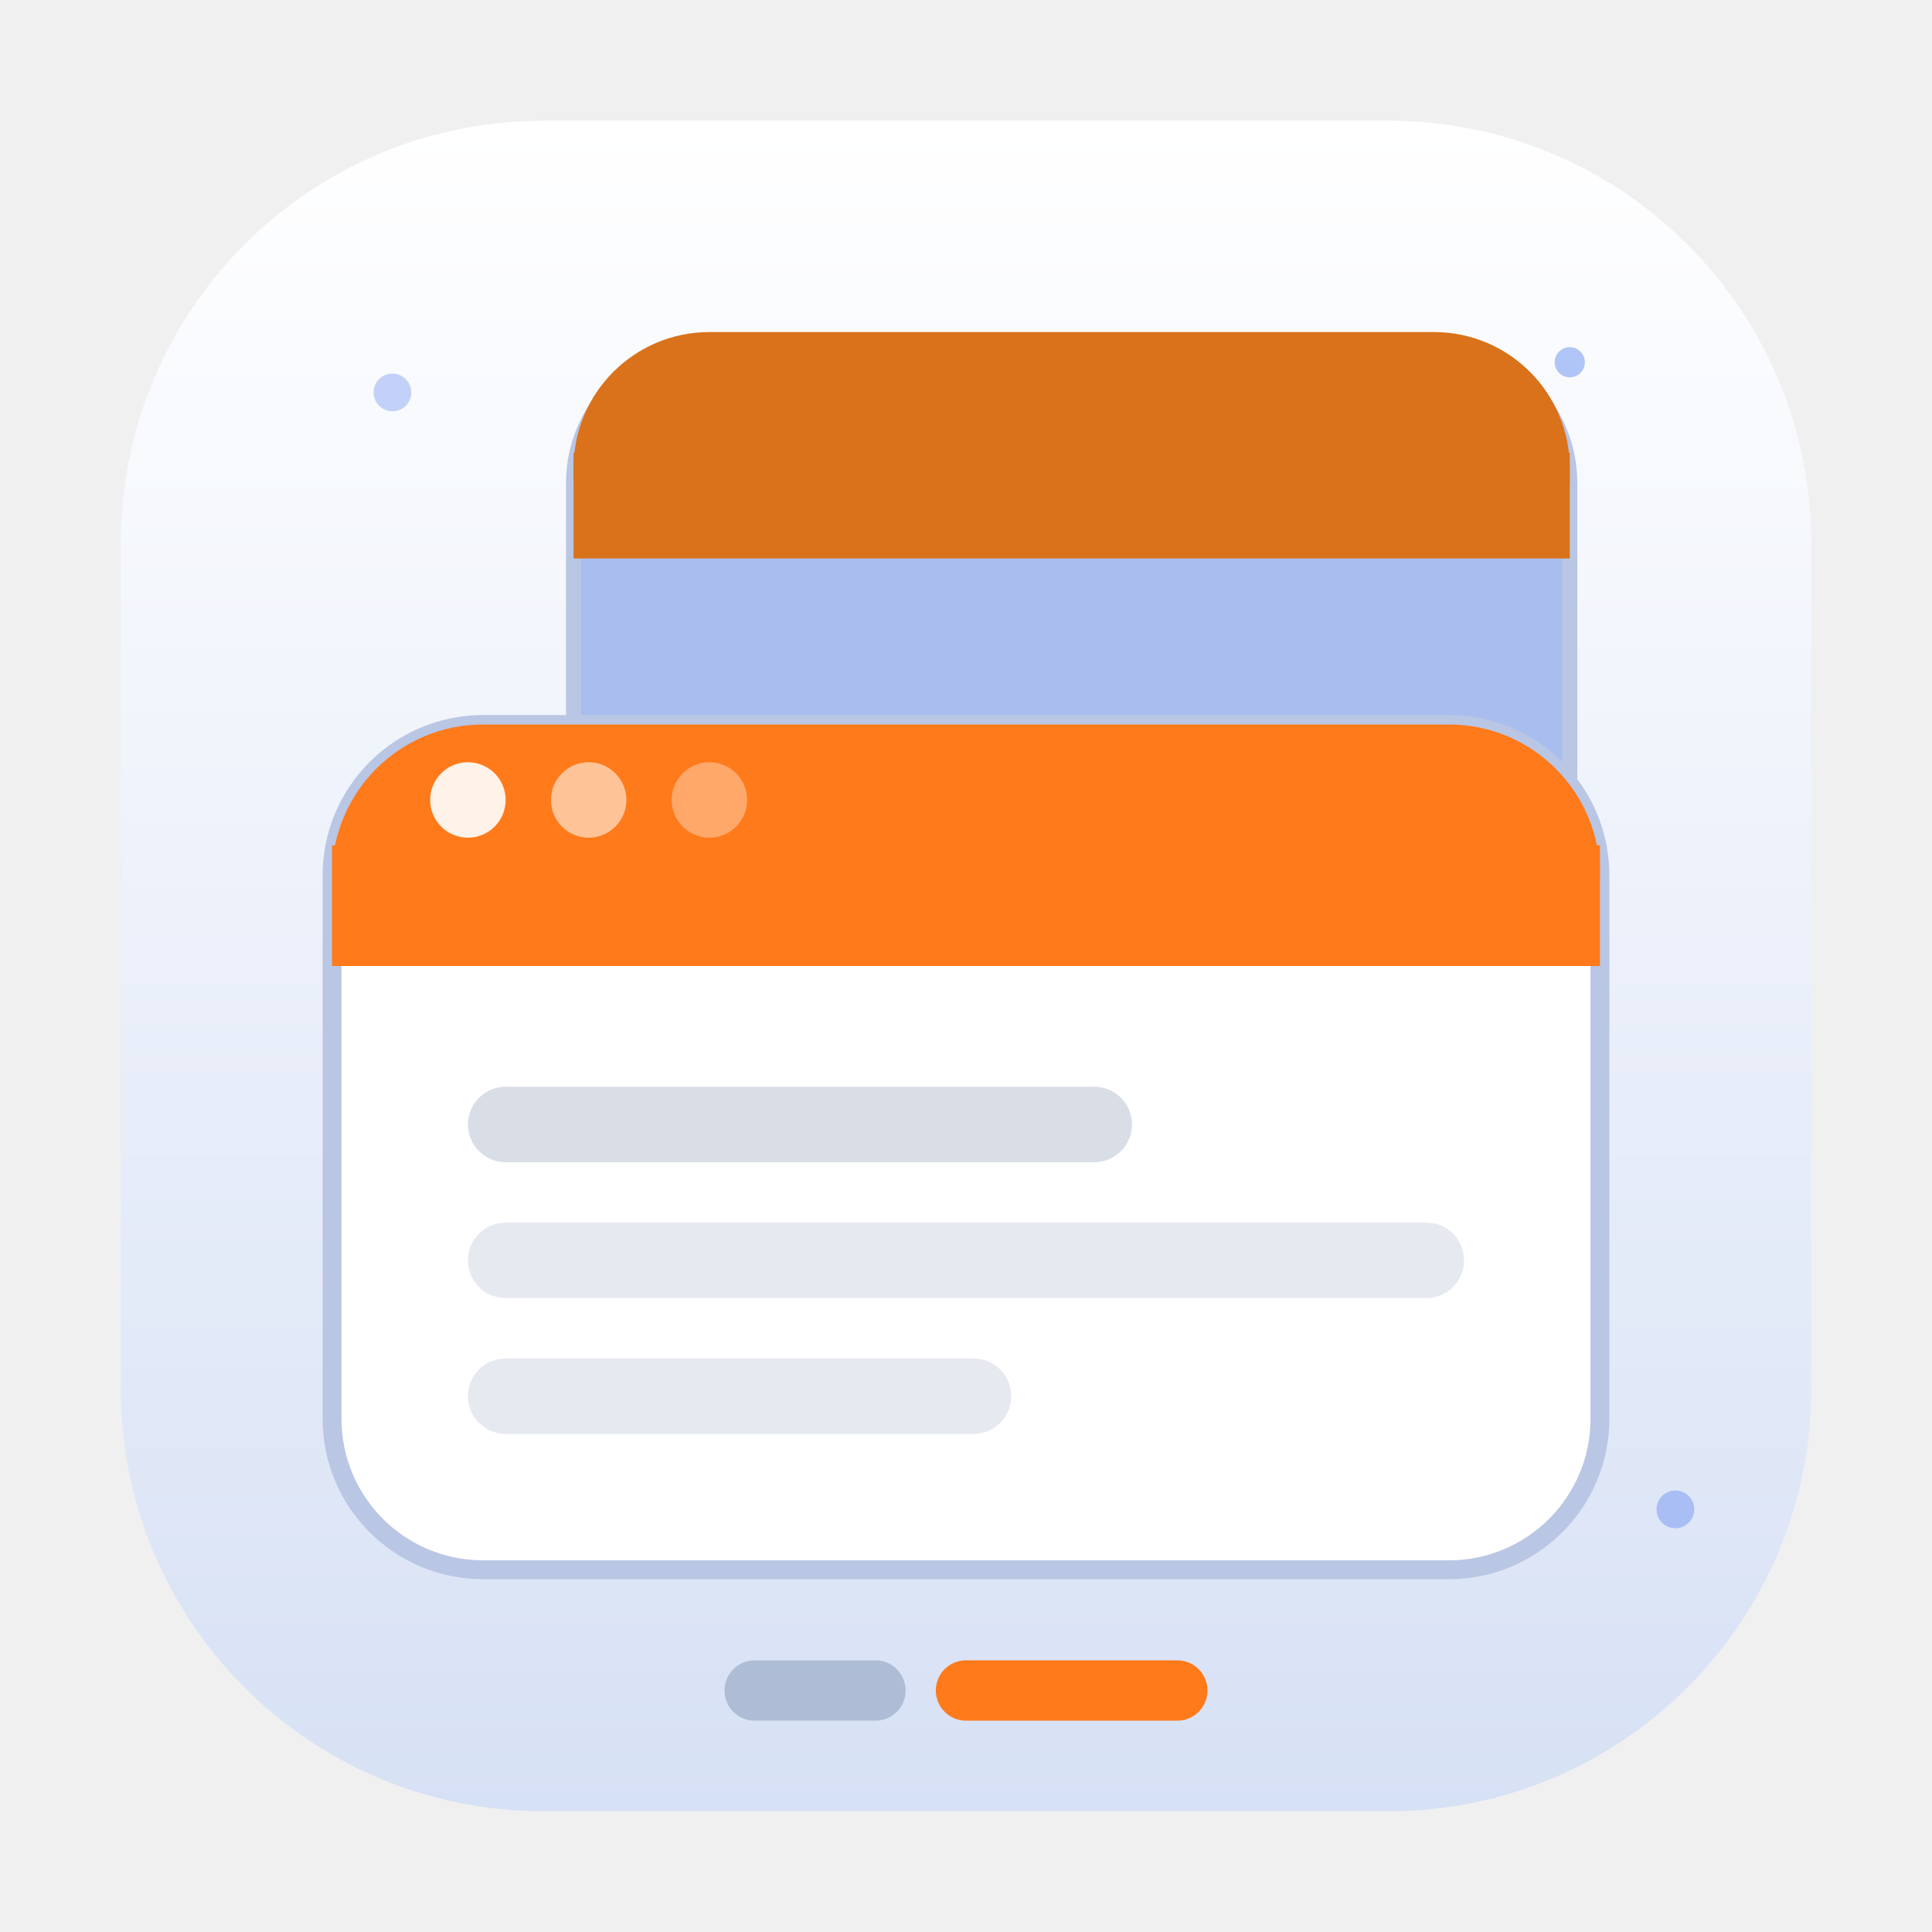
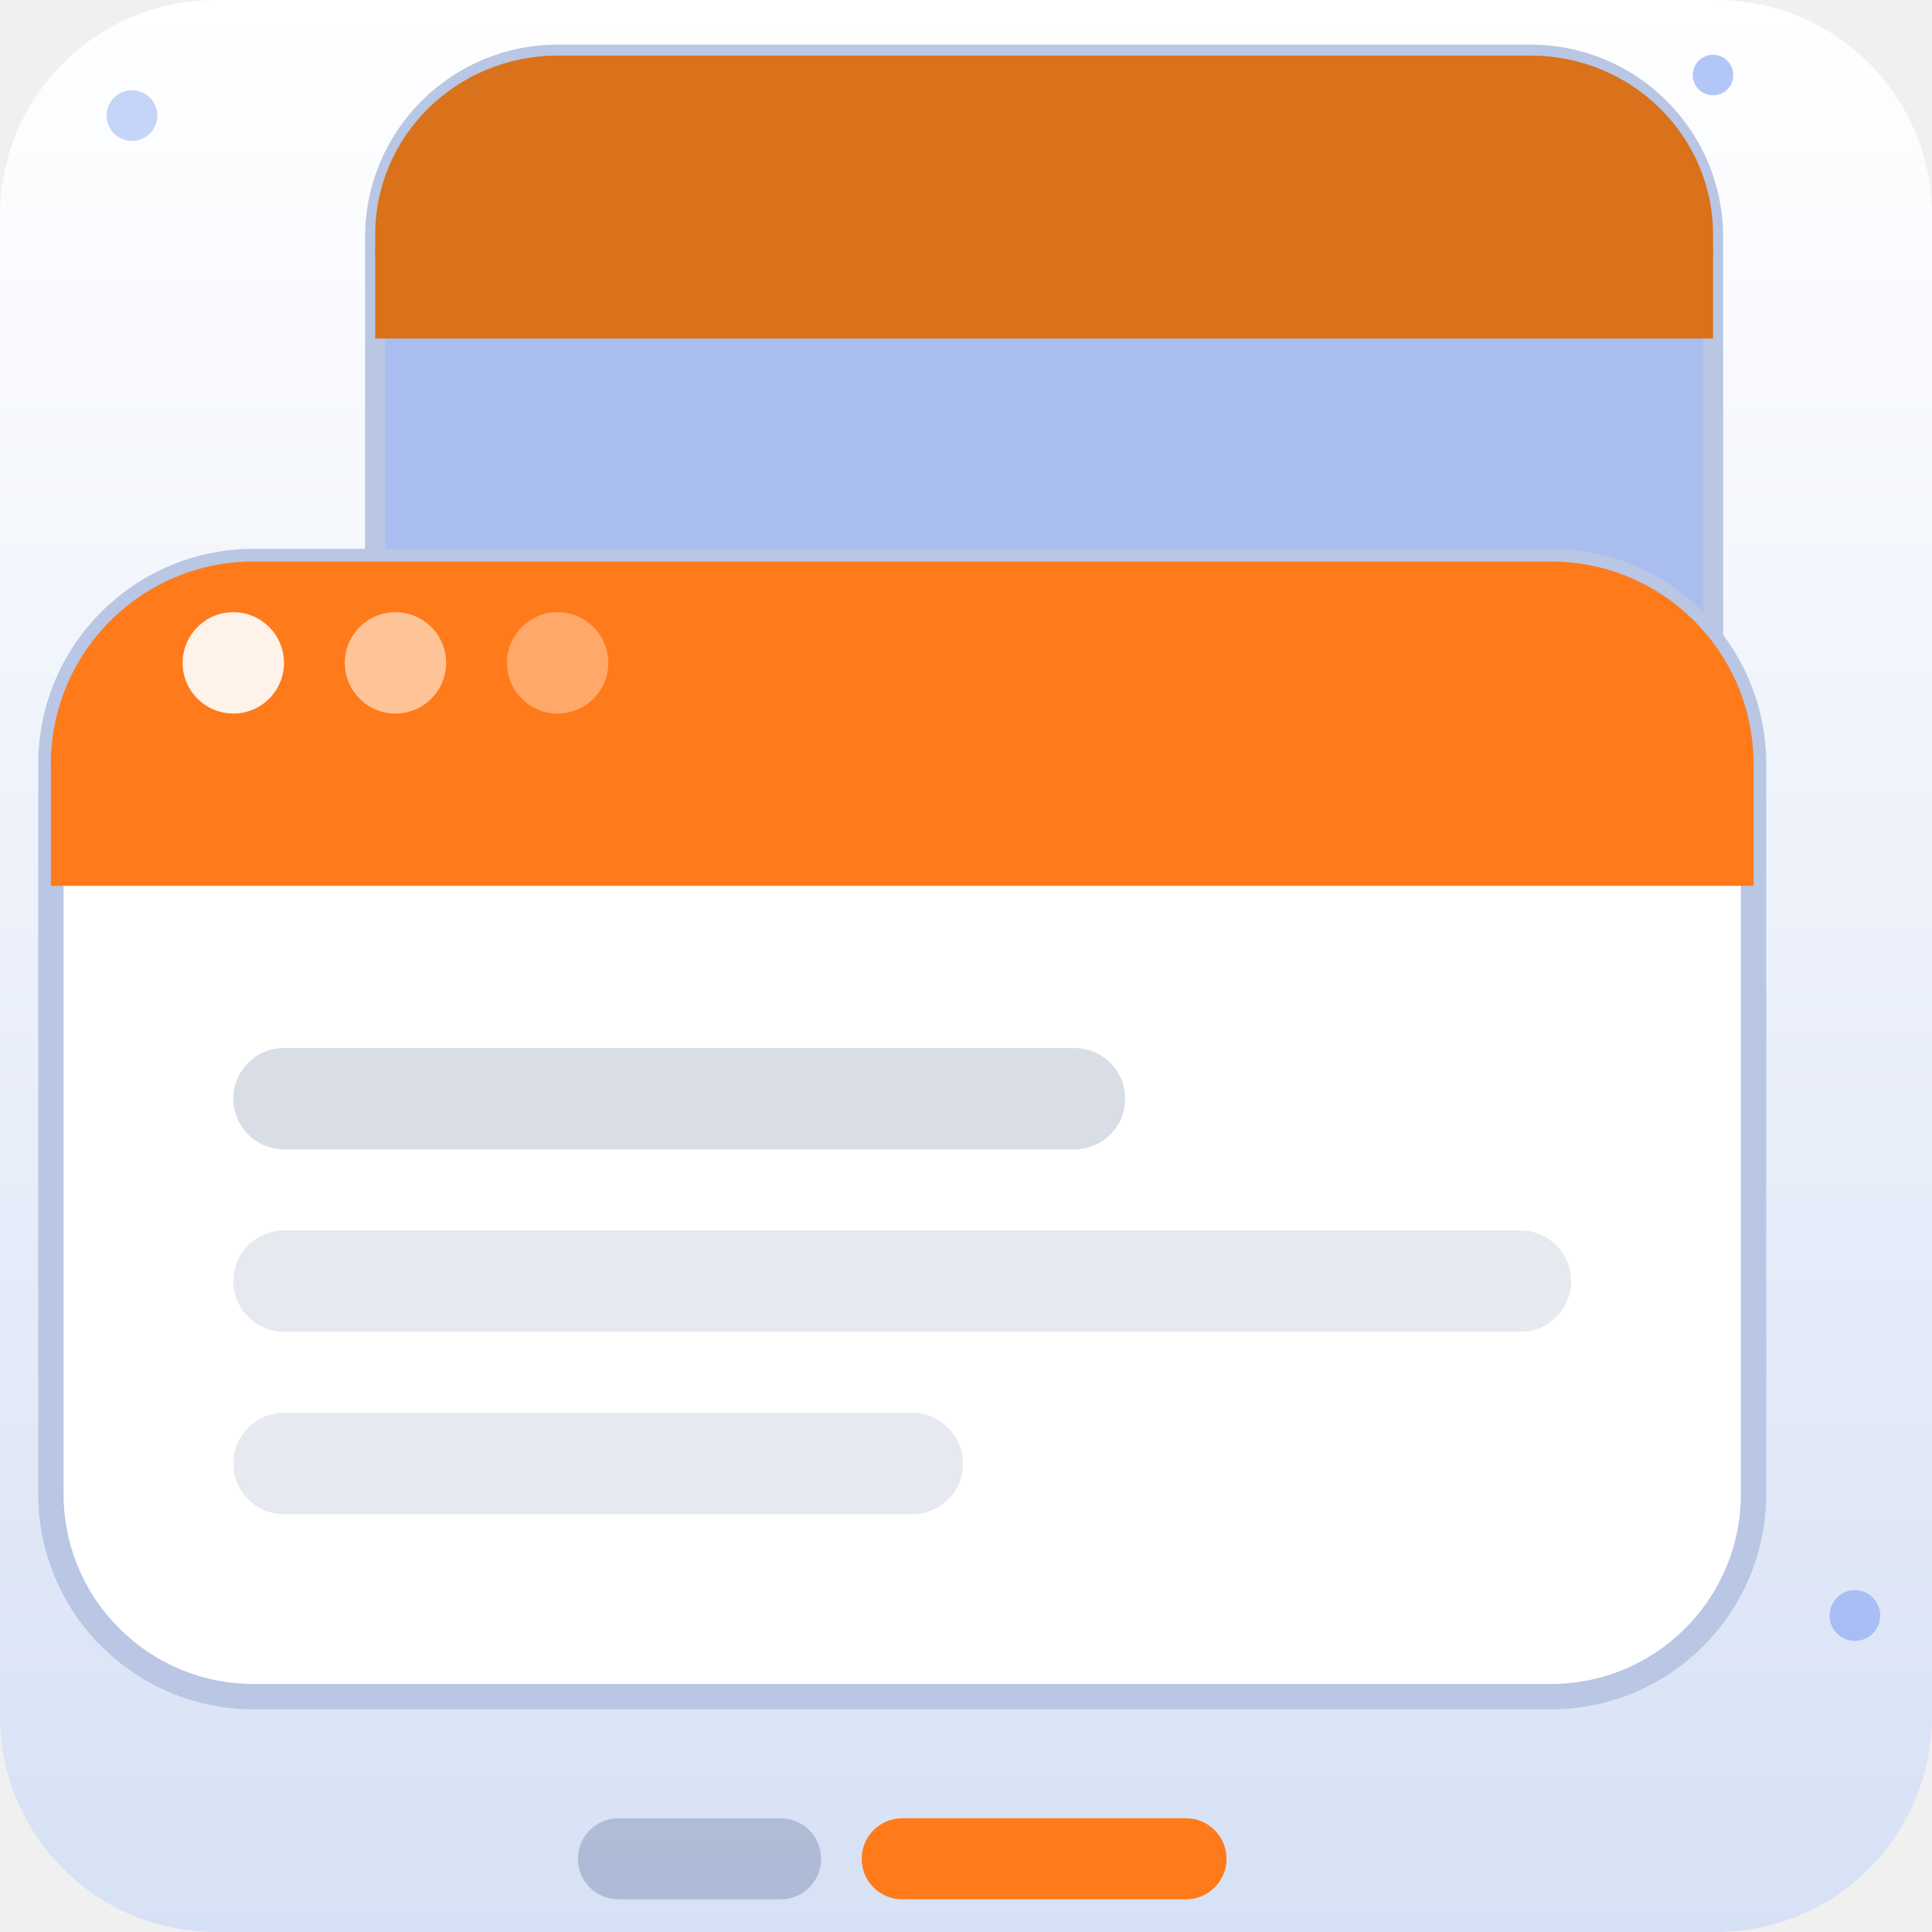
- <svg xmlns="http://www.w3.org/2000/svg" width="256" height="256" viewBox="0 0 256 256" fill="none">
+ <svg xmlns="http://www.w3.org/2000/svg" xmlns:ns1="https://boxy-svg.com" width="256" height="256" viewBox="16 16 224 224" fill="none">
  <defs>
    <linearGradient id="bg-w-light" x1="0" y1="0" x2="0" y2="1">
      <stop offset="0" stop-color="#FFFFFF" />
      <stop offset="1" stop-color="#D7E1F5" />
    </linearGradient>
+     <ns1:export>
+       <ns1:file format="svg" />
+     </ns1:export>
  </defs>
-   <rect x="16" y="16" width="224" height="224" rx="56" fill="url(#bg-w-light)" />
-   <circle cx="52" cy="52" r="2.5" fill="#4373EE" opacity="0.3" />
-   <circle cx="208" cy="48" r="2" fill="#4373EE" opacity="0.4" />
-   <circle cx="222" cy="200" r="2.5" fill="#4373EE" opacity="0.35" />
-   <g>
-     <rect x="76" y="46" width="132" height="96" rx="18" fill="#A9BEEF" stroke="#B9C6E4" stroke-width="2" />
-     <path d="M76 64 v-2 a18 18 0 0 1 18 -18 h96 a18 18 0 0 1 18 18 v2 z" fill="#D9721A" />
-     <rect x="76" y="60" width="132" height="14" fill="#D9721A" />
-   </g>
-   <g>
-     <rect x="44" y="96" width="168" height="112" rx="20" fill="#FFFFFF" stroke="#B9C6E4" stroke-width="2.5" />
-     <path d="M44 116 v-0 a20 20 0 0 1 20 -20 h128 a20 20 0 0 1 20 20 v0 z" fill="#FF7A1A" />
-     <rect x="44" y="112" width="168" height="16" fill="#FF7A1A" />
-     <circle cx="62" cy="106" r="5" fill="#FFFFFF" opacity="0.9" />
-     <circle cx="78" cy="106" r="5" fill="#FFFFFF" opacity="0.55" />
-     <circle cx="94" cy="106" r="5" fill="#FFFFFF" opacity="0.35" />
-     <rect x="62" y="144" width="88" height="10" rx="5" fill="#2B4776" opacity="0.18" />
-     <rect x="62" y="162" width="132" height="10" rx="5" fill="#2B4776" opacity="0.12" />
-     <rect x="62" y="180" width="72" height="10" rx="5" fill="#2B4776" opacity="0.12" />
-   </g>
-   <g>
-     <rect x="96" y="220" width="24" height="8" rx="4" fill="#2B4776" opacity="0.25" />
-     <rect x="124" y="220" width="36" height="8" rx="4" fill="#FF7A1A" />
+   <rect x="16" y="16" width="224" height="224" rx="25" fill="url(#bg-w-light)" ry="25" />
+   <g transform="matrix(1.175069, 0, 0, 1.175069, -29.80305, -31.70305)" style="">
+     <circle cx="52" cy="52" r="2.5" fill="#4373EE" opacity="0.3" />
+     <circle cx="208" cy="48" r="2" fill="#4373EE" opacity="0.4" />
+     <circle cx="222" cy="200" r="2.5" fill="#4373EE" opacity="0.35" />
+     <g>
+       <rect x="76" y="46" width="132" height="96" rx="18" fill="#A9BEEF" stroke="#B9C6E4" stroke-width="2" />
+       <path d="M 76 65.702 L 76 63.74 C 76 53.987 84.059 46.081 94 46.081 L 190 46.081 C 199.941 46.081 208 53.987 208 63.74 L 208 65.702 L 76 65.702 Z" fill="#D9721A" style="" />
+       <rect x="76" y="64.946" width="132" height="9.054" fill="#D9721A" style="" />
+     </g>
+     <g>
+       <rect x="44" y="96" width="168" height="112" rx="20" fill="#FFFFFF" stroke="#B9C6E4" stroke-width="2.5" />
+       <path d="M44 116 v-0 a20 20 0 0 1 20 -20 h128 a20 20 0 0 1 20 20 v0 z" fill="#FF7A1A" />
+       <rect x="44" y="115.46" width="168" height="12.54" fill="#FF7A1A" style="" />
+       <circle cx="62" cy="106" r="5" fill="#FFFFFF" opacity="0.9" />
+       <circle cx="78" cy="106" r="5" fill="#FFFFFF" opacity="0.55" />
+       <circle cx="94" cy="106" r="5" fill="#FFFFFF" opacity="0.35" />
+       <rect x="62" y="144" width="88" height="10" rx="5" fill="#2B4776" opacity="0.18" />
+       <rect x="62" y="162" width="132" height="10" rx="5" fill="#2B4776" opacity="0.12" />
+       <rect x="62" y="180" width="72" height="10" rx="5" fill="#2B4776" opacity="0.12" />
+     </g>
+     <g>
+       <rect x="96" y="220" width="24" height="8" rx="4" fill="#2B4776" opacity="0.25" />
+       <rect x="124" y="220" width="36" height="8" rx="4" fill="#FF7A1A" />
+     </g>
  </g>
</svg>
